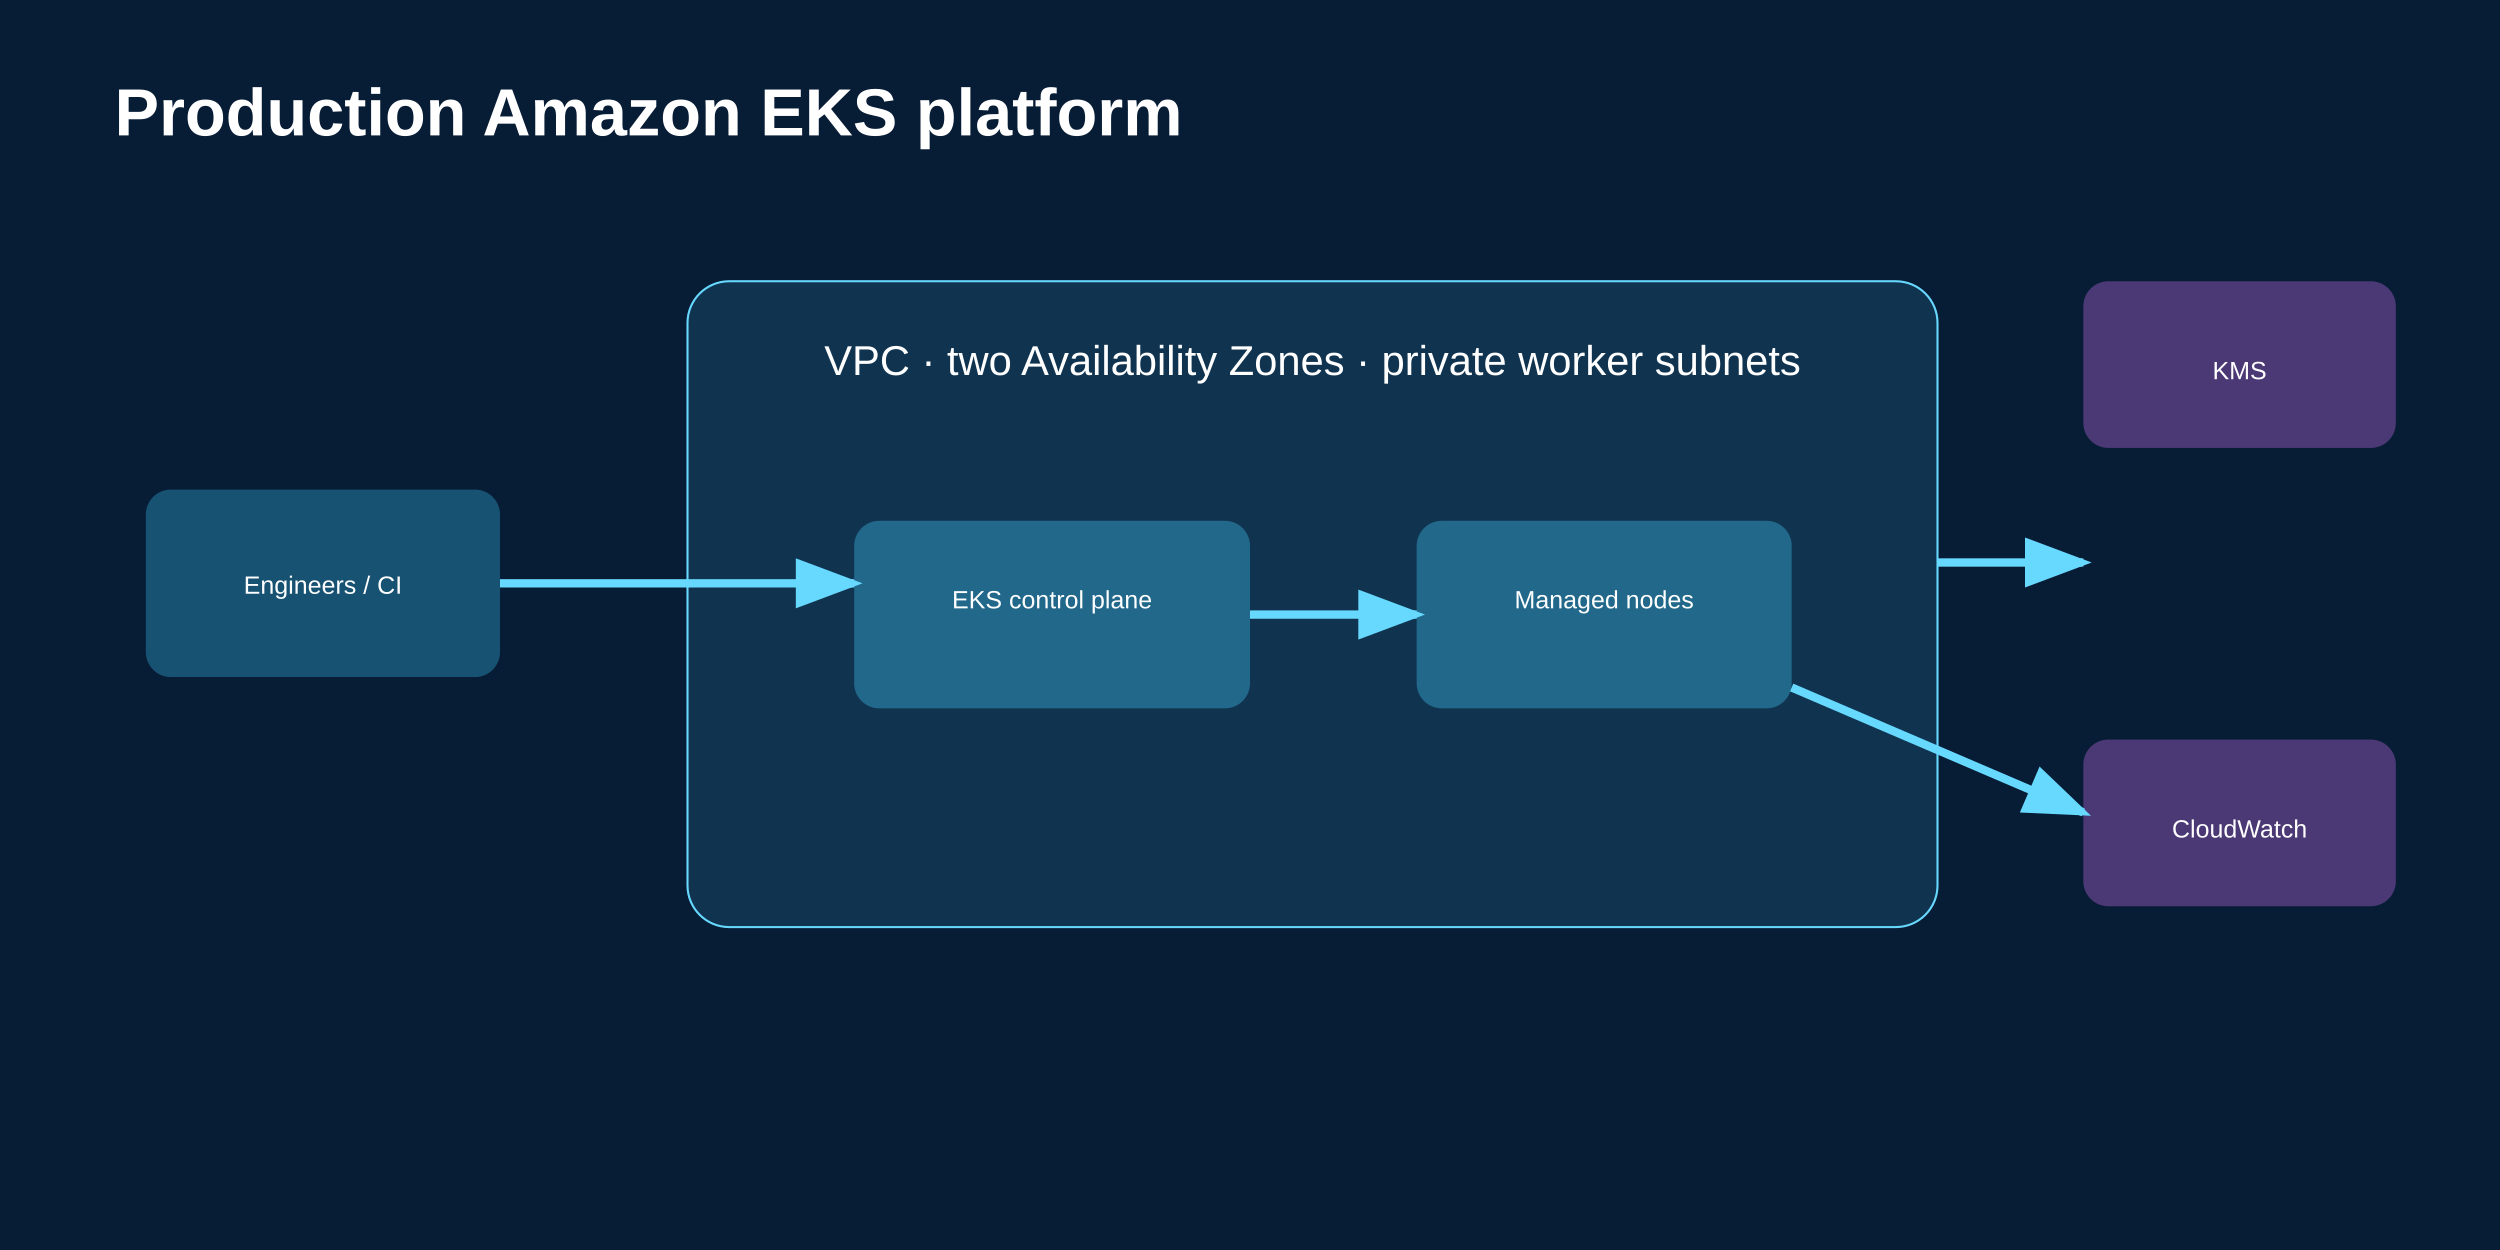
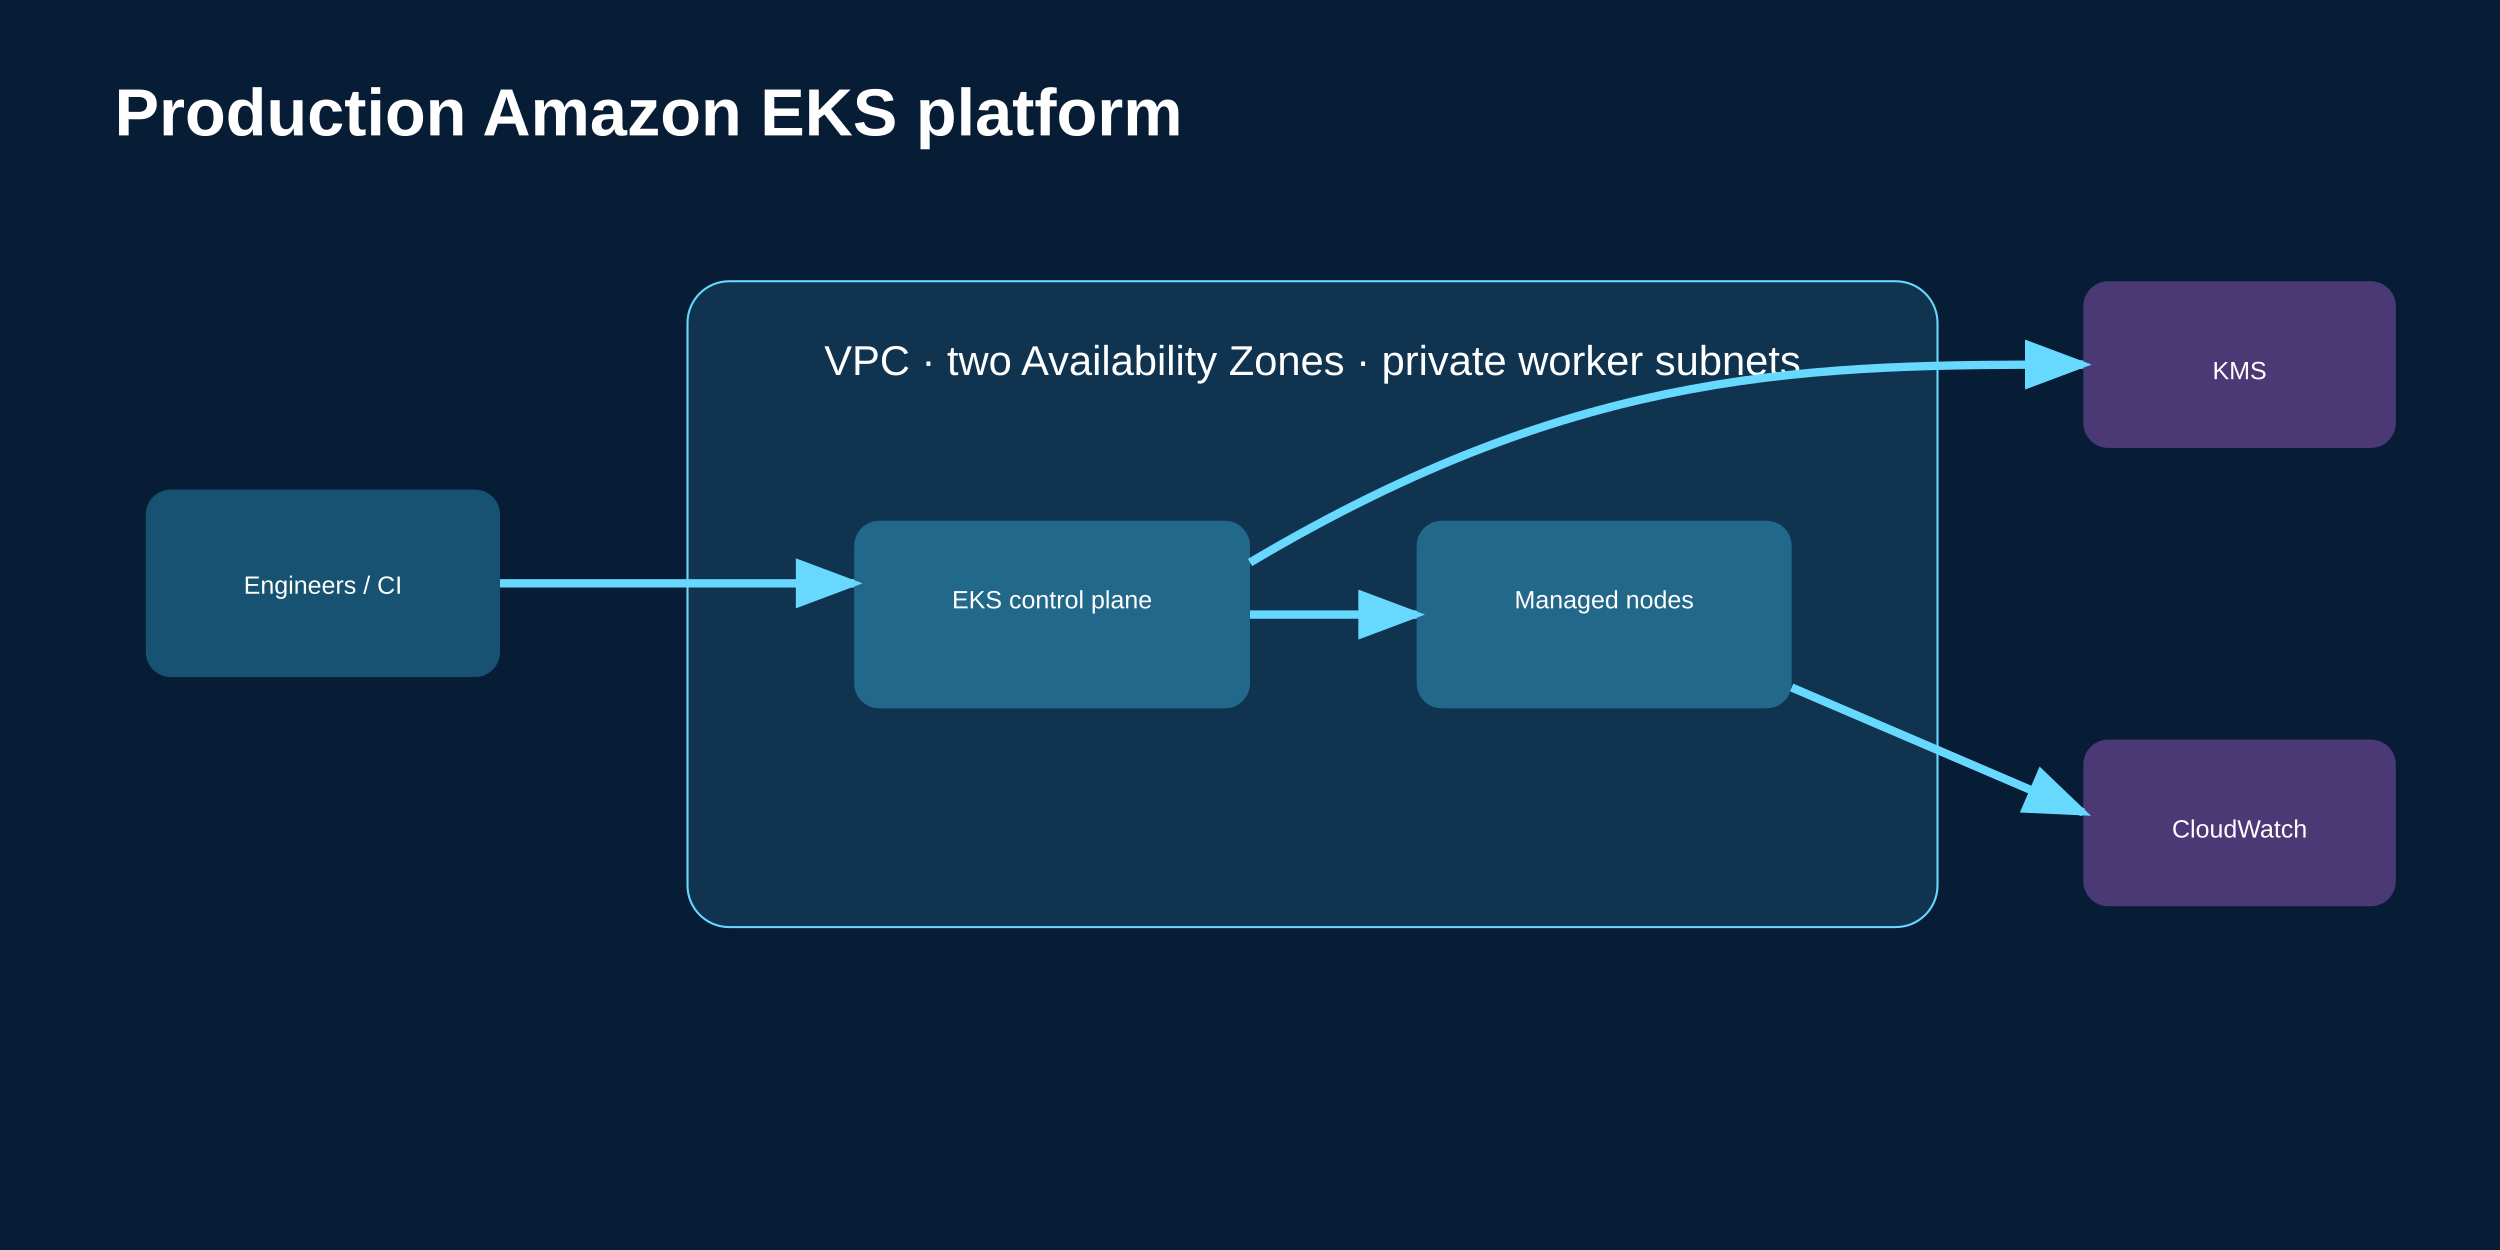
<svg xmlns="http://www.w3.org/2000/svg" width="1200" height="600">
  <rect width="1200" height="600" fill="#071c35" />
  <text x="55" y="65" font-family="Arial" font-size="32" font-weight="bold" fill="white">Production Amazon EKS platform</text>
  <g font-family="Arial" fill="white" text-anchor="middle">
    <rect x="70" y="235" width="170" height="90" rx="12" fill="#185273" />
    <text x="155" y="285">Engineers / CI</text>
    <rect x="330" y="135" width="600" height="310" rx="20" fill="#103450" stroke="#67d9ff" />
    <text x="630" y="180" font-size="20">VPC · two Availability Zones · private worker subnets</text>
    <rect x="410" y="250" width="190" height="90" rx="12" fill="#21688a" />
    <text x="505" y="292">EKS control plane</text>
    <rect x="680" y="250" width="180" height="90" rx="12" fill="#21688a" />
    <text x="770" y="292">Managed nodes</text>
    <rect x="1000" y="135" width="150" height="80" rx="12" fill="#4b3976" />
    <text x="1075" y="182">KMS</text>
    <rect x="1000" y="355" width="150" height="80" rx="12" fill="#4b3976" />
    <text x="1075" y="402">CloudWatch</text>
  </g>
-   <g stroke="#67d9ff" stroke-width="4" marker-end="url(#x)">
+   <g fill="none" stroke="#67d9ff" stroke-width="4" marker-end="url(#x)">
    <path d="M240 280H410" />
    <path d="M600 295H680" />
-     <path d="M930 270H1000" />
+     <path d="M600 270 C760 175,870 175,1000 175" />
    <path d="M860 330L1000 390" />
  </g>
  <defs>
    <marker id="x" markerWidth="8" markerHeight="8" refX="7" refY="3" orient="auto">
      <path d="M0 0L0 6L8 3z" fill="#67d9ff" />
    </marker>
  </defs>
</svg>
